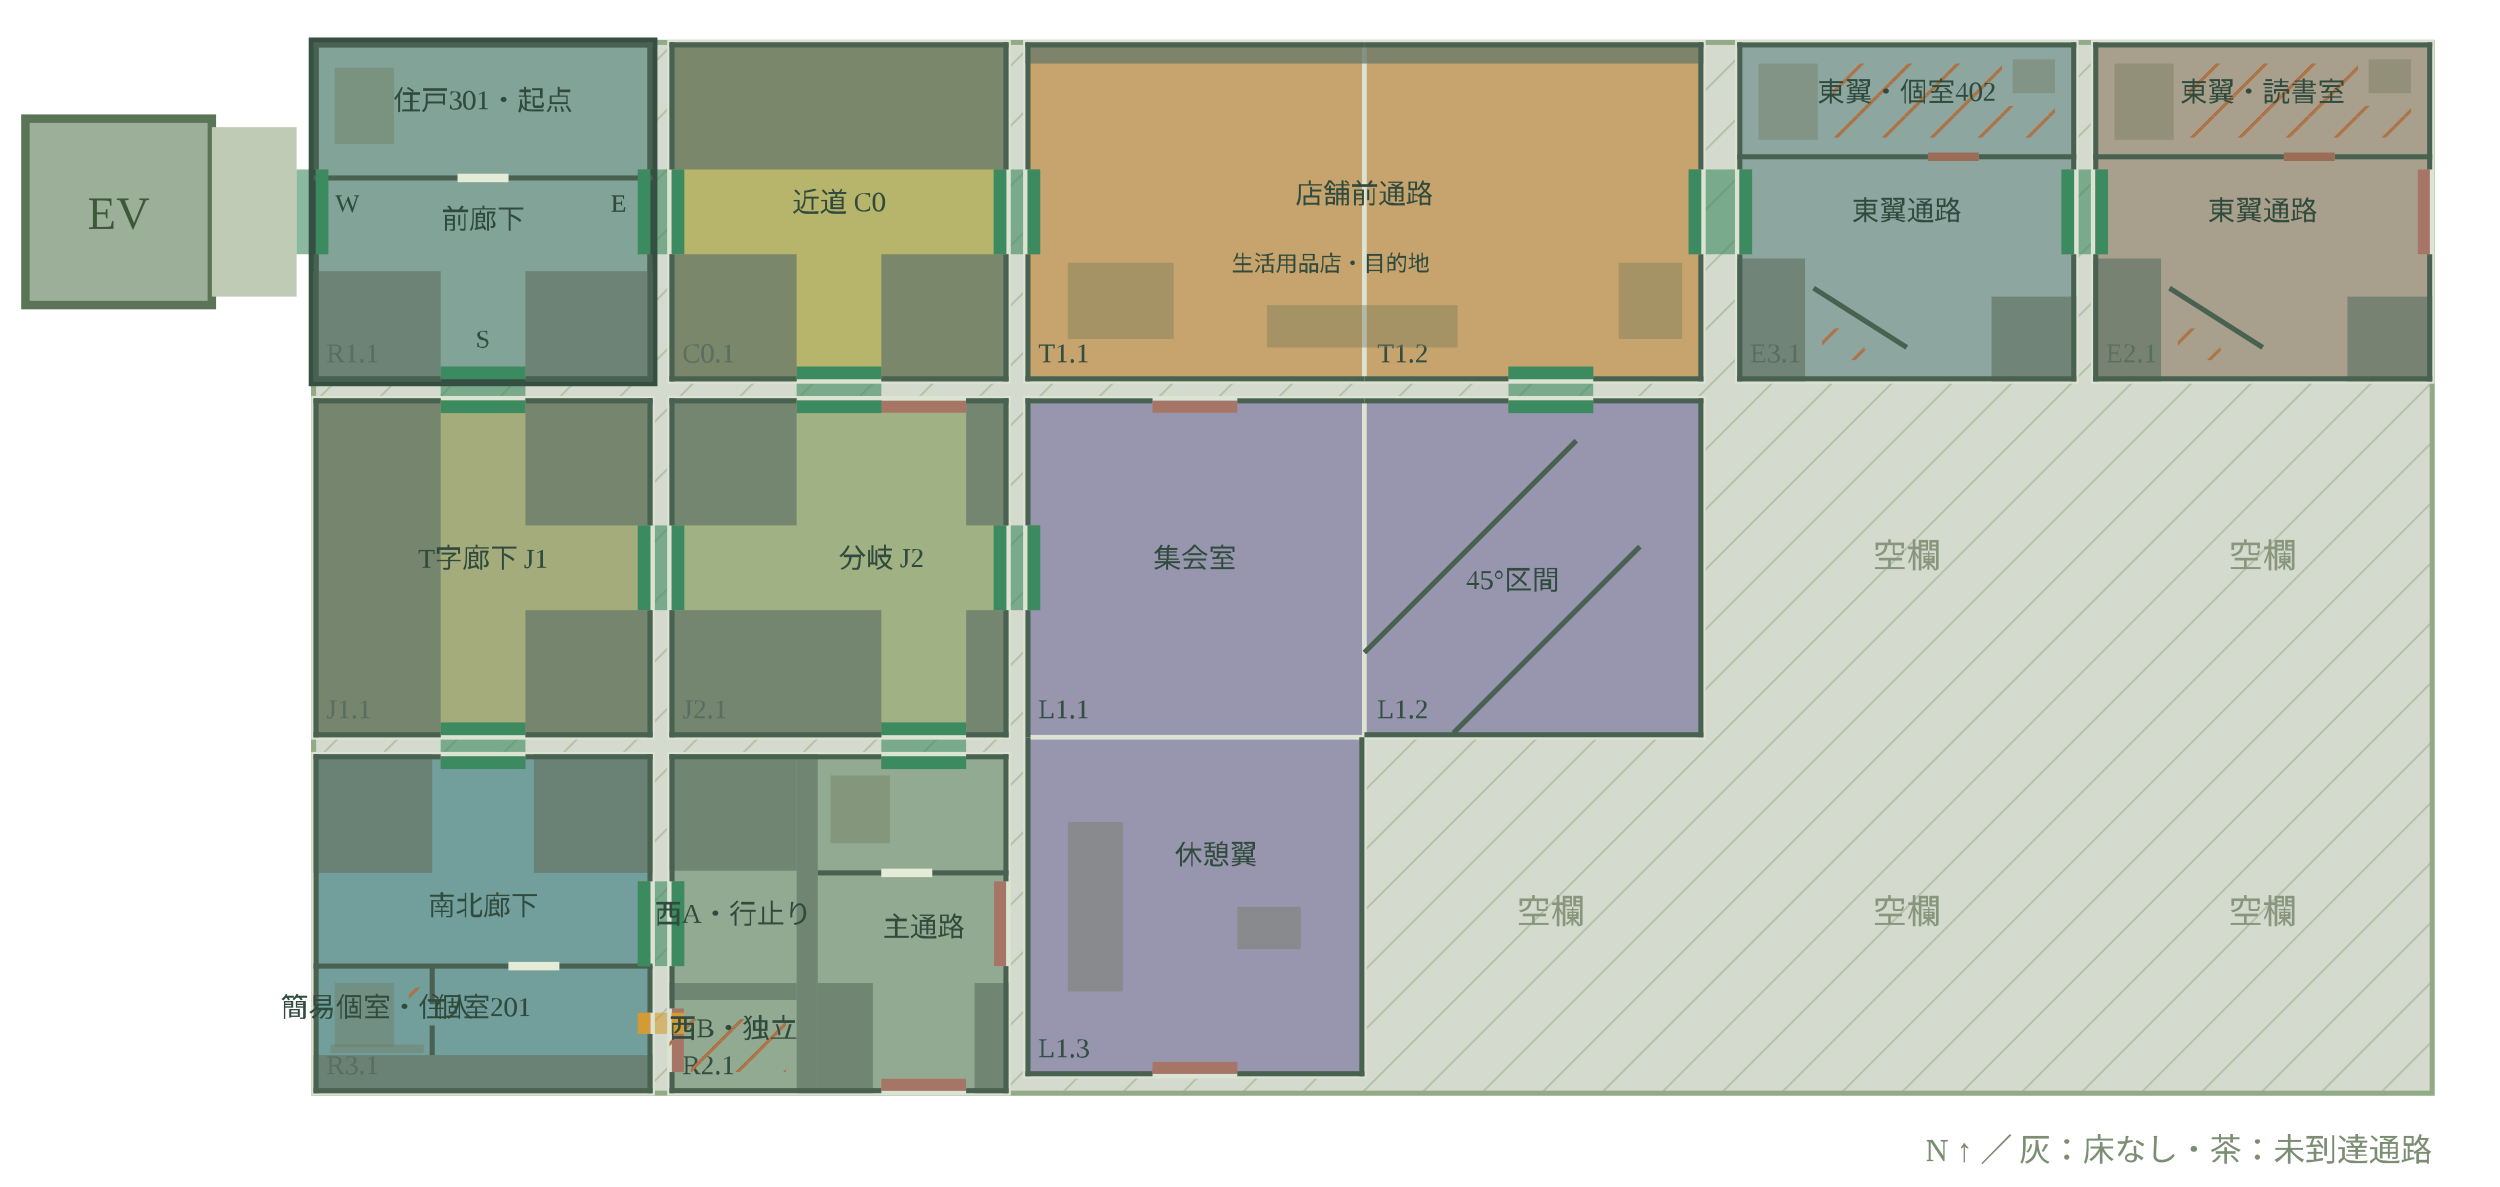
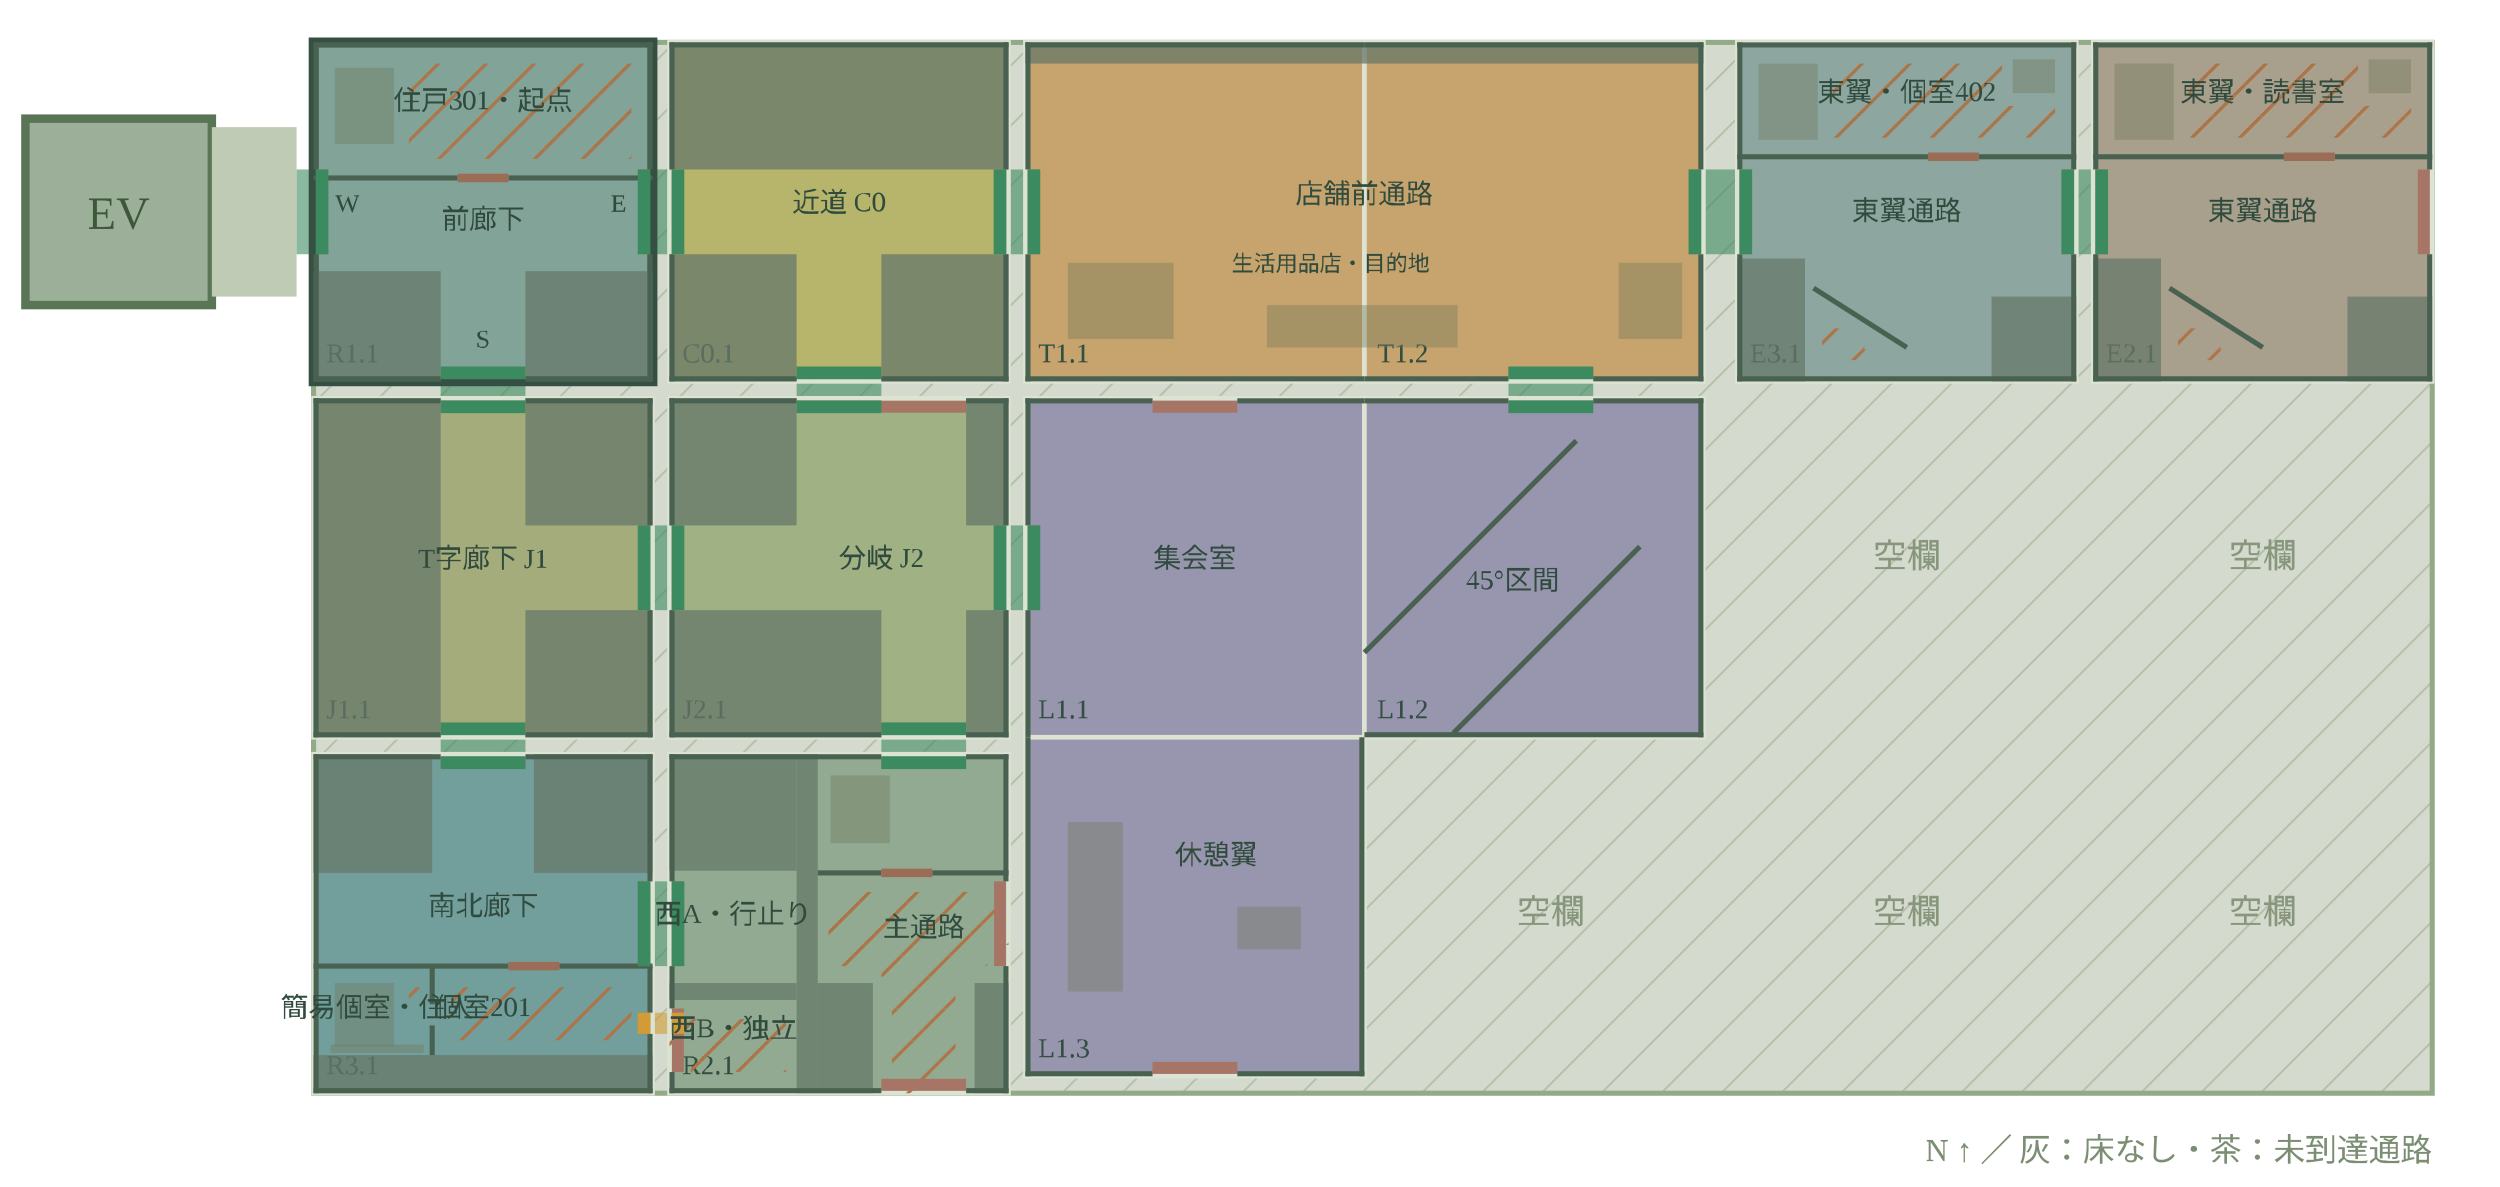
<svg xmlns="http://www.w3.org/2000/svg" viewBox="-7.4 -1 59 28" role="img" aria-label="第三層 B 4方向・内部通路平面図">
  <defs>
    <pattern id="well1" width="1" height="1" patternUnits="userSpaceOnUse" patternTransform="rotate(45)">
      <rect width="1" height="1" fill="#d4dacd" />
      <line x1="0" y1="0" x2="0" y2="1" stroke="#b7c3ac" stroke-width=".1" />
    </pattern>
    <pattern id="iso1" width=".8" height=".8" patternUnits="userSpaceOnUse" patternTransform="rotate(45)">
      <line x1="0" y1="0" x2="0" y2=".8" stroke="#aa7043" stroke-width=".15" />
    </pattern>
  </defs>
  <rect x="0" y="0" width="50" height="24.8" fill="url(#well1)" stroke="#93aa86" stroke-width=".12" />
  <rect x="-6.8" y="1.8" width="4.4" height="4.4" fill="#9caf99" stroke="#597555" stroke-width=".2" />
  <text x="-4.6" y="4.4" text-anchor="middle" font-size="1.1" fill="#3c5839">EV</text>
  <rect x="-2.4" y="2" width="2" height="4" fill="#c0cbb5" />
  <rect x="8" y="3" width="0.4" height="2" fill="#3c8a60" fill-opacity=".6" />
  <rect x="3" y="8" width="2" height="0.4" fill="#3c8a60" fill-opacity=".6" />
  <rect x="8" y="19.8" width="0.4" height="2" fill="#3c8a60" fill-opacity=".6" />
  <rect x="8" y="22.9" width="0.4" height="0.5" fill="#d29b35" fill-opacity=".6" />
  <rect x="32.8" y="3" width="0.8" height="2" fill="#3c8a60" fill-opacity=".6" />
  <rect x="28.2" y="8" width="2" height="0.4" fill="#3c8a60" fill-opacity=".6" />
  <rect x="8" y="11.4" width="0.4" height="2" fill="#3c8a60" fill-opacity=".6" />
  <rect x="3" y="16.4" width="2" height="0.4" fill="#3c8a60" fill-opacity=".6" />
  <rect x="16.4" y="11.4" width="0.4" height="2" fill="#3c8a60" fill-opacity=".6" />
  <rect x="13.4" y="16.4" width="2" height="0.4" fill="#3c8a60" fill-opacity=".6" />
  <rect x="16.4" y="3" width="0.4" height="2" fill="#3c8a60" fill-opacity=".6" />
  <rect x="11.4" y="8" width="2" height="0.4" fill="#3c8a60" fill-opacity=".6" />
  <rect x="41.6" y="3" width="0.4" height="2" fill="#3c8a60" fill-opacity=".6" />
  <rect x="-0.4" y="3" width="0.4" height="2" fill="#3c8a60" fill-opacity=".6" />
  <g data-id="R1" transform="translate(0 0)">
    <rect x="0" y="0" width="8" height="8" fill="#81a398" stroke="#354f43" stroke-width="0.23" />
    <text x="0.3" y="7.55" font-size=".65" fill="#334f42">R1.1</text>
    <rect x="0" y="5.4" width="3" height="2.6" fill="#67786a" opacity=".75" />
    <rect x="5" y="5.4" width="3" height="2.6" fill="#67786a" opacity=".75" />
    <rect x="0.5" y="0.6" width="1.4" height="1.8" fill="#6f755a" opacity=".38" />
    <line x1="0" y1="0.06" x2="8" y2="0.06" stroke="#496150" stroke-width="0.12" />
    <line x1="0" y1="7.94" x2="3" y2="7.94" stroke="#496150" stroke-width="0.12" />
    <line x1="5" y1="7.94" x2="8" y2="7.94" stroke="#496150" stroke-width="0.12" />
    <line x1="0.06" y1="0" x2="0.06" y2="3" stroke="#496150" stroke-width="0.12" />
    <line x1="0.06" y1="5" x2="0.06" y2="8" stroke="#496150" stroke-width="0.12" />
    <line x1="7.94" y1="0" x2="7.94" y2="3" stroke="#496150" stroke-width="0.12" />
    <line x1="7.94" y1="5" x2="7.94" y2="8" stroke="#496150" stroke-width="0.12" />
    <line x1="0" y1="3.2" x2="3.4" y2="3.2" stroke="#496150" stroke-width="0.12" />
    <line x1="4.6" y1="3.2" x2="8" y2="3.2" stroke="#496150" stroke-width="0.12" />
-     <line x1="3.4" y1="3.2" x2="4.6" y2="3.2" stroke="#e4ebd7" stroke-width="0.2" />
+     <line x1="3.4" y1="3.2" x2="4.6" y2="3.2" stroke="#9b6c56" stroke-width="0.2" />
+     <rect x="2.25" y="0.5" width="5.25" height="0.25" fill="url(#iso1)" />
+     <rect x="2.25" y="0.75" width="5.25" height="0.25" fill="url(#iso1)" />
+     <rect x="2.25" y="1" width="5.25" height="0.25" fill="url(#iso1)" />
+     <rect x="2.25" y="1.25" width="5.25" height="0.25" fill="url(#iso1)" />
+     <rect x="2.25" y="1.5" width="5.25" height="0.25" fill="url(#iso1)" />
+     <rect x="2.25" y="1.75" width="5.25" height="0.25" fill="url(#iso1)" />
+     <rect x="2.25" y="2" width="5.25" height="0.25" fill="url(#iso1)" />
+     <rect x="2.25" y="2.25" width="5.25" height="0.25" fill="url(#iso1)" />
+     <rect x="2.25" y="2.5" width="5.25" height="0.25" fill="url(#iso1)" />
    <line x1="0.2" y1="3" x2="0.2" y2="5" stroke="#a67565" stroke-width="0.28" />
    <line x1="0.2" y1="3" x2="0.2" y2="5" stroke="#3c8a60" stroke-width="0.3" />
    <text x="0.8" y="4" text-anchor="middle" font-size=".6" fill="#304b3d">W</text>
    <line x1="7.8" y1="3" x2="7.8" y2="5" stroke="#a67565" stroke-width="0.28" />
    <line x1="7.8" y1="3" x2="7.8" y2="5" stroke="#3c8a60" stroke-width="0.3" />
    <text x="7.2" y="4" text-anchor="middle" font-size=".6" fill="#304b3d">E</text>
    <line x1="3" y1="7.8" x2="5" y2="7.8" stroke="#a67565" stroke-width="0.28" />
    <line x1="3" y1="7.8" x2="5" y2="7.8" stroke="#3c8a60" stroke-width="0.3" />
    <text x="4" y="7.2" text-anchor="middle" font-size=".6" fill="#304b3d">S</text>
    <text x="4" y="1.6" text-anchor="middle" font-size="0.65" fill="#304b3d">住戸301・起点</text>
    <text x="4" y="4.4" text-anchor="middle" font-size="0.65" fill="#304b3d">前廊下</text>
  </g>
  <g data-id="R2" transform="translate(8.4 16.8)">
    <rect x="0" y="0" width="8" height="8" fill="#91aa91" stroke="#dce3d3" stroke-width="0.11" />
    <text x="0.3" y="7.55" font-size=".65" fill="#334f42">R2.1</text>
    <rect x="3" y="0" width="0.5" height="8" fill="#67786a" opacity=".75" />
    <rect x="0" y="0" width="3" height="2.75" fill="#67786a" opacity=".75" />
    <rect x="0" y="5.4" width="3" height="0.4" fill="#67786a" opacity=".75" />
    <rect x="3.5" y="5.4" width="1.3" height="2.6" fill="#67786a" opacity=".75" />
    <rect x="7.2" y="5.4" width="0.8" height="2.6" fill="#67786a" opacity=".75" />
    <rect x="3.8" y="0.5" width="1.4" height="1.6" fill="#6f755a" opacity=".38" />
    <line x1="0" y1="0.06" x2="5" y2="0.06" stroke="#496150" stroke-width="0.12" />
    <line x1="7" y1="0.06" x2="8" y2="0.06" stroke="#496150" stroke-width="0.12" />
    <line x1="0" y1="7.94" x2="5" y2="7.94" stroke="#496150" stroke-width="0.12" />
    <line x1="7" y1="7.94" x2="8" y2="7.94" stroke="#496150" stroke-width="0.12" />
    <line x1="0.06" y1="0" x2="0.06" y2="3" stroke="#496150" stroke-width="0.12" />
    <line x1="0.06" y1="5" x2="0.06" y2="6" stroke="#496150" stroke-width="0.12" />
    <line x1="0.06" y1="7.5" x2="0.06" y2="8" stroke="#496150" stroke-width="0.12" />
    <line x1="7.94" y1="0" x2="7.94" y2="3" stroke="#496150" stroke-width="0.12" />
    <line x1="7.94" y1="5" x2="7.94" y2="8" stroke="#496150" stroke-width="0.12" />
    <line x1="3.5" y1="2.8" x2="5" y2="2.8" stroke="#496150" stroke-width="0.12" />
    <line x1="6.2" y1="2.8" x2="8" y2="2.8" stroke="#496150" stroke-width="0.12" />
-     <line x1="5" y1="2.8" x2="6.2" y2="2.8" stroke="#e4ebd7" stroke-width="0.2" />
+     <line x1="5" y1="2.8" x2="6.2" y2="2.8" stroke="#9b6c56" stroke-width="0.2" />
+     <rect x="3.75" y="3.25" width="4" height="0.25" fill="url(#iso1)" />
+     <rect x="3.75" y="3.5" width="4.25" height="0.25" fill="url(#iso1)" />
+     <rect x="3.75" y="3.75" width="4.25" height="0.25" fill="url(#iso1)" />
+     <rect x="3.75" y="4" width="4.25" height="0.25" fill="url(#iso1)" />
+     <rect x="3.75" y="4.25" width="4.25" height="0.25" fill="url(#iso1)" />
+     <rect x="3.75" y="4.5" width="4" height="0.25" fill="url(#iso1)" />
+     <rect x="3.75" y="4.75" width="3.75" height="0.25" fill="url(#iso1)" />
+     <rect x="5" y="5" width="2" height="0.25" fill="url(#iso1)" />
+     <rect x="5.25" y="5.25" width="1.5" height="0.25" fill="url(#iso1)" />
+     <rect x="5.25" y="5.5" width="1.5" height="0.25" fill="url(#iso1)" />
+     <rect x="5.25" y="5.75" width="1.5" height="0.25" fill="url(#iso1)" />
+     <rect x="5.25" y="6" width="1.5" height="0.25" fill="url(#iso1)" />
    <rect x="0.25" y="6.25" width="2.5" height="0.25" fill="url(#iso1)" />
+     <rect x="5.25" y="6.25" width="1.5" height="0.25" fill="url(#iso1)" />
    <rect x="0" y="6.5" width="2.75" height="0.25" fill="url(#iso1)" />
+     <rect x="5.25" y="6.5" width="1.5" height="0.25" fill="url(#iso1)" />
    <rect x="0" y="6.75" width="2.75" height="0.25" fill="url(#iso1)" />
+     <rect x="5.25" y="6.75" width="1.5" height="0.25" fill="url(#iso1)" />
    <rect x="0.25" y="7" width="2.5" height="0.25" fill="url(#iso1)" />
+     <rect x="5.25" y="7" width="1.5" height="0.25" fill="url(#iso1)" />
    <rect x="0.5" y="7.25" width="2.25" height="0.25" fill="url(#iso1)" />
+     <rect x="5.25" y="7.25" width="1.5" height="0.25" fill="url(#iso1)" />
+     <rect x="5.25" y="7.5" width="1.5" height="0.25" fill="url(#iso1)" />
+     <rect x="5.5" y="7.75" width="1" height="0.25" fill="url(#iso1)" />
    <line x1="0.2" y1="3" x2="0.2" y2="5" stroke="#a67565" stroke-width="0.28" />
    <line x1="0.2" y1="3" x2="0.2" y2="5" stroke="#3c8a60" stroke-width="0.3" />
    <line x1="0.2" y1="6" x2="0.2" y2="7.5" stroke="#a67565" stroke-width="0.28" />
    <line x1="0.2" y1="6.1" x2="0.2" y2="6.6" stroke="#d29b35" stroke-width="0.3" />
    <line x1="5" y1="0.2" x2="7" y2="0.2" stroke="#a67565" stroke-width="0.28" />
    <line x1="5" y1="0.2" x2="7" y2="0.2" stroke="#3c8a60" stroke-width="0.3" />
    <line x1="5" y1="7.8" x2="7" y2="7.8" stroke="#a67565" stroke-width="0.28" />
    <line x1="7.8" y1="3" x2="7.8" y2="5" stroke="#a67565" stroke-width="0.28" />
    <text x="1.5" y="4" text-anchor="middle" font-size="0.65" fill="#304b3d">西A・行止り</text>
    <text x="1.5" y="6.7" text-anchor="middle" font-size="0.65" fill="#304b3d">西B・独立</text>
    <text x="6" y="4.3" text-anchor="middle" font-size="0.65" fill="#304b3d">主通路</text>
  </g>
  <g data-id="R3" transform="translate(0 16.8)">
    <rect x="0" y="0" width="8" height="8" fill="#729e9c" stroke="#dce3d3" stroke-width="0.11" />
    <text x="0.3" y="7.55" font-size=".65" fill="#334f42">R3.1</text>
    <rect x="0" y="0" width="2.8" height="2.8" fill="#67786a" opacity=".75" />
    <rect x="5.2" y="0" width="2.8" height="2.8" fill="#67786a" opacity=".75" />
    <rect x="0" y="7.1" width="8" height="0.9" fill="#67786a" opacity=".75" />
    <rect x="0.5" y="5.4" width="1.4" height="1.5" fill="#6f755a" opacity=".38" />
    <rect x="0.4" y="6.85" width="2.2" height="0.2" fill="#6f755a" opacity=".38" />
    <line x1="0" y1="0.06" x2="3" y2="0.06" stroke="#496150" stroke-width="0.12" />
    <line x1="5" y1="0.06" x2="8" y2="0.06" stroke="#496150" stroke-width="0.12" />
    <line x1="0" y1="7.94" x2="8" y2="7.94" stroke="#496150" stroke-width="0.12" />
    <line x1="0.06" y1="0" x2="0.06" y2="8" stroke="#496150" stroke-width="0.12" />
    <line x1="7.94" y1="0" x2="7.94" y2="3" stroke="#496150" stroke-width="0.12" />
    <line x1="7.94" y1="5" x2="7.94" y2="6.1" stroke="#496150" stroke-width="0.12" />
    <line x1="7.94" y1="6.6" x2="7.94" y2="8" stroke="#496150" stroke-width="0.12" />
    <line x1="0" y1="5" x2="4.6" y2="5" stroke="#496150" stroke-width="0.12" />
    <line x1="5.8" y1="5" x2="8" y2="5" stroke="#496150" stroke-width="0.12" />
    <line x1="2.8" y1="5" x2="2.8" y2="5.9" stroke="#496150" stroke-width="0.12" />
    <line x1="2.8" y1="6.4" x2="2.8" y2="7.1" stroke="#496150" stroke-width="0.12" />
-     <line x1="4.6" y1="5" x2="5.8" y2="5" stroke="#e4ebd7" stroke-width="0.2" />
+     <line x1="4.6" y1="5" x2="5.8" y2="5" stroke="#9b6c56" stroke-width="0.2" />
    <rect x="2.25" y="5.5" width="0.25" height="0.25" fill="url(#iso1)" />
+     <rect x="3.25" y="5.5" width="4.25" height="0.25" fill="url(#iso1)" />
    <rect x="2.25" y="5.75" width="0.25" height="0.25" fill="url(#iso1)" />
+     <rect x="3.25" y="5.75" width="4.25" height="0.25" fill="url(#iso1)" />
    <rect x="2.25" y="6" width="0.25" height="0.25" fill="url(#iso1)" />
+     <rect x="3.25" y="6" width="4.25" height="0.25" fill="url(#iso1)" />
    <rect x="2.25" y="6.25" width="0.25" height="0.25" fill="url(#iso1)" />
+     <rect x="3.25" y="6.25" width="4.25" height="0.25" fill="url(#iso1)" />
+     <rect x="3.25" y="6.5" width="4.25" height="0.25" fill="url(#iso1)" />
    <line x1="3" y1="0.2" x2="5" y2="0.2" stroke="#a67565" stroke-width="0.28" />
    <line x1="3" y1="0.2" x2="5" y2="0.2" stroke="#3c8a60" stroke-width="0.3" />
    <line x1="7.8" y1="3" x2="7.8" y2="5" stroke="#a67565" stroke-width="0.28" />
    <line x1="7.8" y1="3" x2="7.8" y2="5" stroke="#3c8a60" stroke-width="0.3" />
    <line x1="7.8" y1="6.1" x2="7.8" y2="6.6" stroke="#a67565" stroke-width="0.28" />
    <line x1="7.8" y1="6.1" x2="7.8" y2="6.6" stroke="#d29b35" stroke-width="0.3" />
    <text x="4" y="3.8" text-anchor="middle" font-size="0.65" fill="#304b3d">南北廊下</text>
    <text x="4" y="6.2" text-anchor="middle" font-size="0.65" fill="#304b3d">個室201</text>
    <text x="1.5" y="6.2" text-anchor="middle" font-size="0.65" fill="#304b3d">簡易個室・住人</text>
  </g>
  <g data-id="T1" transform="translate(16.8 0)">
    <rect x="0" y="0" width="8" height="8" fill="#c7a46d" stroke="#dce3d3" stroke-width="0.11" />
    <text x="0.3" y="7.55" font-size=".65" fill="#334f42">T1.1</text>
    <rect x="8" y="0" width="8" height="8" fill="#c7a46d" stroke="#dce3d3" stroke-width="0.11" />
    <text x="8.3" y="7.55" font-size=".65" fill="#334f42">T1.2</text>
    <rect x="0" y="0" width="16" height="0.5" fill="#67786a" opacity=".75" />
    <rect x="1" y="5.2" width="2.5" height="1.8" fill="#6f755a" opacity=".38" />
    <rect x="14" y="5.2" width="1.5" height="1.8" fill="#6f755a" opacity=".38" />
    <rect x="5.7" y="6.2" width="4.5" height="1" fill="#6f755a" opacity=".38" />
    <line x1="0" y1="0.06" x2="8" y2="0.06" stroke="#496150" stroke-width="0.12" />
    <line x1="0" y1="7.94" x2="8" y2="7.94" stroke="#496150" stroke-width="0.12" />
    <line x1="0.06" y1="0" x2="0.06" y2="3" stroke="#496150" stroke-width="0.12" />
    <line x1="0.06" y1="5" x2="0.06" y2="8" stroke="#496150" stroke-width="0.12" />
    <line x1="8" y1="0.06" x2="16" y2="0.06" stroke="#496150" stroke-width="0.12" />
    <line x1="8" y1="7.94" x2="11.4" y2="7.94" stroke="#496150" stroke-width="0.12" />
    <line x1="13.4" y1="7.94" x2="16" y2="7.94" stroke="#496150" stroke-width="0.12" />
    <line x1="15.94" y1="0" x2="15.94" y2="3" stroke="#496150" stroke-width="0.12" />
    <line x1="15.94" y1="5" x2="15.94" y2="8" stroke="#496150" stroke-width="0.12" />
    <line x1="0.2" y1="3" x2="0.2" y2="5" stroke="#a67565" stroke-width="0.28" />
    <line x1="0.2" y1="3" x2="0.2" y2="5" stroke="#3c8a60" stroke-width="0.3" />
    <line x1="15.8" y1="3" x2="15.8" y2="5" stroke="#a67565" stroke-width="0.28" />
    <line x1="15.8" y1="3" x2="15.8" y2="5" stroke="#3c8a60" stroke-width="0.3" />
    <line x1="11.4" y1="7.8" x2="13.4" y2="7.8" stroke="#a67565" stroke-width="0.28" />
    <line x1="11.4" y1="7.8" x2="13.4" y2="7.8" stroke="#3c8a60" stroke-width="0.3" />
    <text x="7.2" y="5.4" text-anchor="middle" font-size="0.52" fill="#304b3d">生活用品店・目的地</text>
    <text x="8" y="3.8" text-anchor="middle" font-size="0.65" fill="#304b3d">店舗前通路</text>
  </g>
  <g data-id="L1" transform="translate(16.8 8.4)">
    <rect x="0" y="0" width="8" height="8" fill="#9796ae" stroke="#dce3d3" stroke-width="0.11" />
    <text x="0.3" y="7.55" font-size=".65" fill="#334f42">L1.1</text>
    <rect x="8" y="0" width="8" height="8" fill="#9796ae" stroke="#dce3d3" stroke-width="0.11" />
    <text x="8.3" y="7.55" font-size=".65" fill="#334f42">L1.2</text>
    <rect x="0" y="8" width="8" height="8" fill="#9796ae" stroke="#dce3d3" stroke-width="0.11" />
    <text x="0.3" y="15.55" font-size=".65" fill="#334f42">L1.3</text>
    <rect x="1" y="10" width="1.3" height="4" fill="#6f755a" opacity=".38" />
    <rect x="5" y="12" width="1.5" height="1" fill="#6f755a" opacity=".38" />
    <line x1="0" y1="0.06" x2="3" y2="0.06" stroke="#496150" stroke-width="0.12" />
    <line x1="5" y1="0.06" x2="8" y2="0.06" stroke="#496150" stroke-width="0.12" />
    <line x1="0.06" y1="0" x2="0.06" y2="3" stroke="#496150" stroke-width="0.12" />
    <line x1="0.06" y1="5" x2="0.06" y2="8" stroke="#496150" stroke-width="0.12" />
    <line x1="8" y1="0.06" x2="11.4" y2="0.06" stroke="#496150" stroke-width="0.12" />
    <line x1="13.4" y1="0.06" x2="16" y2="0.06" stroke="#496150" stroke-width="0.12" />
    <line x1="8" y1="7.94" x2="16" y2="7.94" stroke="#496150" stroke-width="0.12" />
    <line x1="15.94" y1="0" x2="15.94" y2="8" stroke="#496150" stroke-width="0.12" />
    <line x1="0" y1="15.94" x2="3" y2="15.94" stroke="#496150" stroke-width="0.12" />
    <line x1="5" y1="15.94" x2="8" y2="15.94" stroke="#496150" stroke-width="0.12" />
    <line x1="0.06" y1="8" x2="0.06" y2="16" stroke="#496150" stroke-width="0.12" />
    <line x1="7.94" y1="8" x2="7.94" y2="16" stroke="#496150" stroke-width="0.12" />
    <line x1="8" y1="6" x2="13" y2="1" stroke="#496150" stroke-width="0.12" />
    <line x1="10.1" y1="7.9" x2="14.5" y2="3.5" stroke="#496150" stroke-width="0.12" />
    <line x1="0.2" y1="3" x2="0.2" y2="5" stroke="#a67565" stroke-width="0.28" />
    <line x1="0.2" y1="3" x2="0.2" y2="5" stroke="#3c8a60" stroke-width="0.3" />
    <line x1="3" y1="0.2" x2="5" y2="0.2" stroke="#a67565" stroke-width="0.28" />
    <line x1="11.4" y1="0.2" x2="13.4" y2="0.2" stroke="#a67565" stroke-width="0.28" />
    <line x1="11.4" y1="0.2" x2="13.4" y2="0.2" stroke="#3c8a60" stroke-width="0.3" />
    <line x1="3" y1="15.8" x2="5" y2="15.8" stroke="#a67565" stroke-width="0.28" />
    <text x="4" y="4" text-anchor="middle" font-size="0.65" fill="#304b3d">集会室</text>
    <text x="11.5" y="4.5" text-anchor="middle" font-size="0.65" fill="#304b3d">45°区間</text>
    <text x="4.5" y="11" text-anchor="middle" font-size="0.65" fill="#304b3d">休憩翼</text>
  </g>
  <g data-id="J1" transform="translate(0 8.4)">
    <rect x="0" y="0" width="8" height="8" fill="#a5ac7c" stroke="#dce3d3" stroke-width="0.11" />
    <text x="0.3" y="7.55" font-size=".65" fill="#334f42">J1.1</text>
    <rect x="0" y="0" width="3" height="8" fill="#67786a" opacity=".75" />
    <rect x="5" y="0" width="3" height="3" fill="#67786a" opacity=".75" />
    <rect x="5" y="5" width="3" height="3" fill="#67786a" opacity=".75" />
    <line x1="0" y1="0.06" x2="3" y2="0.06" stroke="#496150" stroke-width="0.12" />
    <line x1="5" y1="0.06" x2="8" y2="0.06" stroke="#496150" stroke-width="0.12" />
    <line x1="0" y1="7.94" x2="3" y2="7.94" stroke="#496150" stroke-width="0.12" />
    <line x1="5" y1="7.94" x2="8" y2="7.94" stroke="#496150" stroke-width="0.12" />
    <line x1="0.06" y1="0" x2="0.06" y2="8" stroke="#496150" stroke-width="0.12" />
    <line x1="7.94" y1="0" x2="7.94" y2="3" stroke="#496150" stroke-width="0.12" />
    <line x1="7.94" y1="5" x2="7.94" y2="8" stroke="#496150" stroke-width="0.12" />
    <line x1="3" y1="0.2" x2="5" y2="0.2" stroke="#a67565" stroke-width="0.28" />
    <line x1="3" y1="0.2" x2="5" y2="0.2" stroke="#3c8a60" stroke-width="0.3" />
    <line x1="7.8" y1="3" x2="7.8" y2="5" stroke="#a67565" stroke-width="0.28" />
    <line x1="7.8" y1="3" x2="7.8" y2="5" stroke="#3c8a60" stroke-width="0.3" />
    <line x1="3" y1="7.8" x2="5" y2="7.8" stroke="#a67565" stroke-width="0.28" />
    <line x1="3" y1="7.8" x2="5" y2="7.8" stroke="#3c8a60" stroke-width="0.3" />
    <text x="4" y="4" text-anchor="middle" font-size="0.65" fill="#304b3d">T字廊下 J1</text>
  </g>
  <g data-id="J2" transform="translate(8.4 8.4)">
    <rect x="0" y="0" width="8" height="8" fill="#a0b184" stroke="#dce3d3" stroke-width="0.11" />
    <text x="0.3" y="7.55" font-size=".65" fill="#334f42">J2.1</text>
    <rect x="0" y="0" width="3" height="3" fill="#67786a" opacity=".75" />
    <rect x="7" y="0" width="1" height="3" fill="#67786a" opacity=".75" />
    <rect x="0" y="5" width="5" height="3" fill="#67786a" opacity=".75" />
    <rect x="7" y="5" width="1" height="3" fill="#67786a" opacity=".75" />
    <line x1="0" y1="0.06" x2="3" y2="0.06" stroke="#496150" stroke-width="0.12" />
    <line x1="7" y1="0.06" x2="8" y2="0.06" stroke="#496150" stroke-width="0.12" />
    <line x1="0" y1="7.94" x2="5" y2="7.94" stroke="#496150" stroke-width="0.12" />
    <line x1="7" y1="7.94" x2="8" y2="7.94" stroke="#496150" stroke-width="0.12" />
    <line x1="0.06" y1="0" x2="0.06" y2="3" stroke="#496150" stroke-width="0.12" />
    <line x1="0.06" y1="5" x2="0.06" y2="8" stroke="#496150" stroke-width="0.12" />
    <line x1="7.94" y1="0" x2="7.94" y2="3" stroke="#496150" stroke-width="0.12" />
    <line x1="7.94" y1="5" x2="7.94" y2="8" stroke="#496150" stroke-width="0.12" />
    <line x1="0.2" y1="3" x2="0.2" y2="5" stroke="#a67565" stroke-width="0.28" />
    <line x1="0.2" y1="3" x2="0.2" y2="5" stroke="#3c8a60" stroke-width="0.3" />
    <line x1="7.8" y1="3" x2="7.8" y2="5" stroke="#a67565" stroke-width="0.28" />
    <line x1="7.8" y1="3" x2="7.8" y2="5" stroke="#3c8a60" stroke-width="0.3" />
    <line x1="3" y1="0.2" x2="7" y2="0.2" stroke="#a67565" stroke-width="0.28" />
    <line x1="3" y1="0.2" x2="5" y2="0.2" stroke="#3c8a60" stroke-width="0.3" />
    <line x1="5" y1="7.8" x2="7" y2="7.8" stroke="#a67565" stroke-width="0.28" />
    <line x1="5" y1="7.8" x2="7" y2="7.8" stroke="#3c8a60" stroke-width="0.3" />
    <text x="5" y="4" text-anchor="middle" font-size="0.65" fill="#304b3d">分岐 J2</text>
  </g>
  <g data-id="C0" transform="translate(8.4 0)">
    <rect x="0" y="0" width="8" height="8" fill="#b7b56b" stroke="#dce3d3" stroke-width="0.11" />
    <text x="0.3" y="7.55" font-size=".65" fill="#334f42">C0.1</text>
    <rect x="0" y="0" width="8" height="3" fill="#67786a" opacity=".75" />
    <rect x="0" y="5" width="3" height="3" fill="#67786a" opacity=".75" />
    <rect x="5" y="5" width="3" height="3" fill="#67786a" opacity=".75" />
    <line x1="0" y1="0.06" x2="8" y2="0.06" stroke="#496150" stroke-width="0.12" />
    <line x1="0" y1="7.94" x2="3" y2="7.94" stroke="#496150" stroke-width="0.12" />
    <line x1="5" y1="7.94" x2="8" y2="7.94" stroke="#496150" stroke-width="0.12" />
    <line x1="0.06" y1="0" x2="0.06" y2="3" stroke="#496150" stroke-width="0.12" />
    <line x1="0.06" y1="5" x2="0.06" y2="8" stroke="#496150" stroke-width="0.12" />
    <line x1="7.94" y1="0" x2="7.94" y2="3" stroke="#496150" stroke-width="0.12" />
    <line x1="7.94" y1="5" x2="7.94" y2="8" stroke="#496150" stroke-width="0.12" />
    <line x1="0.2" y1="3" x2="0.2" y2="5" stroke="#a67565" stroke-width="0.28" />
    <line x1="0.2" y1="3" x2="0.2" y2="5" stroke="#3c8a60" stroke-width="0.3" />
    <line x1="7.8" y1="3" x2="7.8" y2="5" stroke="#a67565" stroke-width="0.28" />
    <line x1="7.8" y1="3" x2="7.8" y2="5" stroke="#3c8a60" stroke-width="0.3" />
    <line x1="3" y1="7.8" x2="5" y2="7.8" stroke="#a67565" stroke-width="0.28" />
    <line x1="3" y1="7.8" x2="5" y2="7.8" stroke="#3c8a60" stroke-width="0.3" />
    <text x="4" y="4" text-anchor="middle" font-size="0.65" fill="#304b3d">近道 C0</text>
  </g>
  <g data-id="E2" transform="translate(42 0)">
    <rect x="0" y="0" width="8" height="8" fill="#a8a08c" stroke="#dce3d3" stroke-width="0.11" />
    <text x="0.3" y="7.55" font-size=".65" fill="#334f42">E2.1</text>
    <rect x="0" y="5.1" width="1.6" height="2.9" fill="#67786a" opacity=".75" />
    <rect x="6" y="6" width="2" height="2" fill="#67786a" opacity=".75" />
    <rect x="0.5" y="0.5" width="1.4" height="1.8" fill="#6f755a" opacity=".38" />
    <rect x="6.5" y="0.4" width="1" height="0.8" fill="#6f755a" opacity=".38" />
    <line x1="0" y1="0.06" x2="8" y2="0.06" stroke="#496150" stroke-width="0.12" />
    <line x1="0" y1="7.94" x2="8" y2="7.94" stroke="#496150" stroke-width="0.12" />
    <line x1="0.06" y1="0" x2="0.06" y2="3" stroke="#496150" stroke-width="0.12" />
    <line x1="0.06" y1="5" x2="0.06" y2="8" stroke="#496150" stroke-width="0.12" />
    <line x1="7.94" y1="0" x2="7.94" y2="3" stroke="#496150" stroke-width="0.12" />
    <line x1="7.94" y1="5" x2="7.94" y2="8" stroke="#496150" stroke-width="0.12" />
    <line x1="0" y1="2.7" x2="4.5" y2="2.7" stroke="#496150" stroke-width="0.12" />
    <line x1="5.7" y1="2.7" x2="8" y2="2.7" stroke="#496150" stroke-width="0.12" />
    <line x1="1.8" y1="5.8" x2="4" y2="7.2" stroke="#496150" stroke-width="0.12" />
    <line x1="4.5" y1="2.7" x2="5.7" y2="2.7" stroke="#9b6c56" stroke-width="0.2" />
    <rect x="2.25" y="0.5" width="4" height="0.25" fill="url(#iso1)" />
    <rect x="2.25" y="0.75" width="4" height="0.25" fill="url(#iso1)" />
    <rect x="2.25" y="1" width="4" height="0.25" fill="url(#iso1)" />
    <rect x="2.25" y="1.25" width="4" height="0.25" fill="url(#iso1)" />
    <rect x="2.25" y="1.5" width="5.25" height="0.25" fill="url(#iso1)" />
    <rect x="2.25" y="1.75" width="5.25" height="0.25" fill="url(#iso1)" />
    <rect x="2.25" y="2" width="5.25" height="0.25" fill="url(#iso1)" />
    <rect x="2" y="6.5" width="0.25" height="0.25" fill="url(#iso1)" />
    <rect x="2" y="6.75" width="0.75" height="0.25" fill="url(#iso1)" />
    <rect x="2" y="7" width="1" height="0.25" fill="url(#iso1)" />
    <rect x="2" y="7.25" width="1.5" height="0.25" fill="url(#iso1)" />
    <line x1="0.2" y1="3" x2="0.2" y2="5" stroke="#a67565" stroke-width="0.28" />
    <line x1="0.2" y1="3" x2="0.2" y2="5" stroke="#3c8a60" stroke-width="0.3" />
    <line x1="7.8" y1="3" x2="7.8" y2="5" stroke="#a67565" stroke-width="0.28" />
    <text x="4" y="1.4" text-anchor="middle" font-size="0.65" fill="#304b3d">東翼・読書室</text>
    <text x="4" y="4.2" text-anchor="middle" font-size="0.65" fill="#304b3d">東翼通路</text>
  </g>
  <g data-id="E3" transform="translate(33.6 0)">
    <rect x="0" y="0" width="8" height="8" fill="#8da7a0" stroke="#dce3d3" stroke-width="0.11" />
    <text x="0.3" y="7.55" font-size=".65" fill="#334f42">E3.1</text>
    <rect x="0" y="5.1" width="1.6" height="2.9" fill="#67786a" opacity=".75" />
    <rect x="6" y="6" width="2" height="2" fill="#67786a" opacity=".75" />
    <rect x="0.5" y="0.5" width="1.4" height="1.8" fill="#6f755a" opacity=".38" />
    <rect x="6.5" y="0.4" width="1" height="0.8" fill="#6f755a" opacity=".38" />
    <line x1="0" y1="0.06" x2="8" y2="0.06" stroke="#496150" stroke-width="0.12" />
    <line x1="0" y1="7.94" x2="8" y2="7.94" stroke="#496150" stroke-width="0.12" />
    <line x1="0.06" y1="0" x2="0.06" y2="3" stroke="#496150" stroke-width="0.12" />
    <line x1="0.06" y1="5" x2="0.06" y2="8" stroke="#496150" stroke-width="0.12" />
    <line x1="7.94" y1="0" x2="7.94" y2="3" stroke="#496150" stroke-width="0.12" />
    <line x1="7.94" y1="5" x2="7.94" y2="8" stroke="#496150" stroke-width="0.12" />
    <line x1="0" y1="2.7" x2="4.5" y2="2.7" stroke="#496150" stroke-width="0.12" />
    <line x1="5.7" y1="2.7" x2="8" y2="2.7" stroke="#496150" stroke-width="0.12" />
    <line x1="1.8" y1="5.8" x2="4" y2="7.2" stroke="#496150" stroke-width="0.12" />
    <line x1="4.5" y1="2.7" x2="5.7" y2="2.7" stroke="#9b6c56" stroke-width="0.2" />
    <rect x="2.25" y="0.5" width="4" height="0.25" fill="url(#iso1)" />
    <rect x="2.25" y="0.75" width="4" height="0.25" fill="url(#iso1)" />
    <rect x="2.25" y="1" width="4" height="0.25" fill="url(#iso1)" />
    <rect x="2.25" y="1.25" width="4" height="0.25" fill="url(#iso1)" />
    <rect x="2.25" y="1.5" width="5.25" height="0.25" fill="url(#iso1)" />
    <rect x="2.25" y="1.75" width="5.25" height="0.25" fill="url(#iso1)" />
    <rect x="2.25" y="2" width="5.25" height="0.25" fill="url(#iso1)" />
    <rect x="2" y="6.5" width="0.25" height="0.25" fill="url(#iso1)" />
    <rect x="2" y="6.75" width="0.75" height="0.25" fill="url(#iso1)" />
    <rect x="2" y="7" width="1" height="0.25" fill="url(#iso1)" />
    <rect x="2" y="7.25" width="1.5" height="0.25" fill="url(#iso1)" />
    <line x1="0.2" y1="3" x2="0.2" y2="5" stroke="#a67565" stroke-width="0.28" />
    <line x1="0.2" y1="3" x2="0.2" y2="5" stroke="#3c8a60" stroke-width="0.3" />
    <line x1="7.8" y1="3" x2="7.8" y2="5" stroke="#a67565" stroke-width="0.28" />
    <line x1="7.8" y1="3" x2="7.8" y2="5" stroke="#3c8a60" stroke-width="0.3" />
    <text x="4" y="1.4" text-anchor="middle" font-size="0.65" fill="#304b3d">東翼・個室402</text>
    <text x="4" y="4.2" text-anchor="middle" font-size="0.65" fill="#304b3d">東翼通路</text>
  </g>
  <text x="37.6" y="12.4" text-anchor="middle" font-size=".8" fill="#87967c">空欄</text>
  <text x="46" y="12.4" text-anchor="middle" font-size=".8" fill="#87967c">空欄</text>
  <text x="29.2" y="20.8" text-anchor="middle" font-size=".8" fill="#87967c">空欄</text>
  <text x="37.6" y="20.8" text-anchor="middle" font-size=".8" fill="#87967c">空欄</text>
  <text x="46" y="20.8" text-anchor="middle" font-size=".8" fill="#87967c">空欄</text>
  <text x="50" y="26.4" text-anchor="end" font-size=".75" fill="#7b8d72">N ↑ ／ 灰：床なし・茶：未到達通路</text>
</svg>
